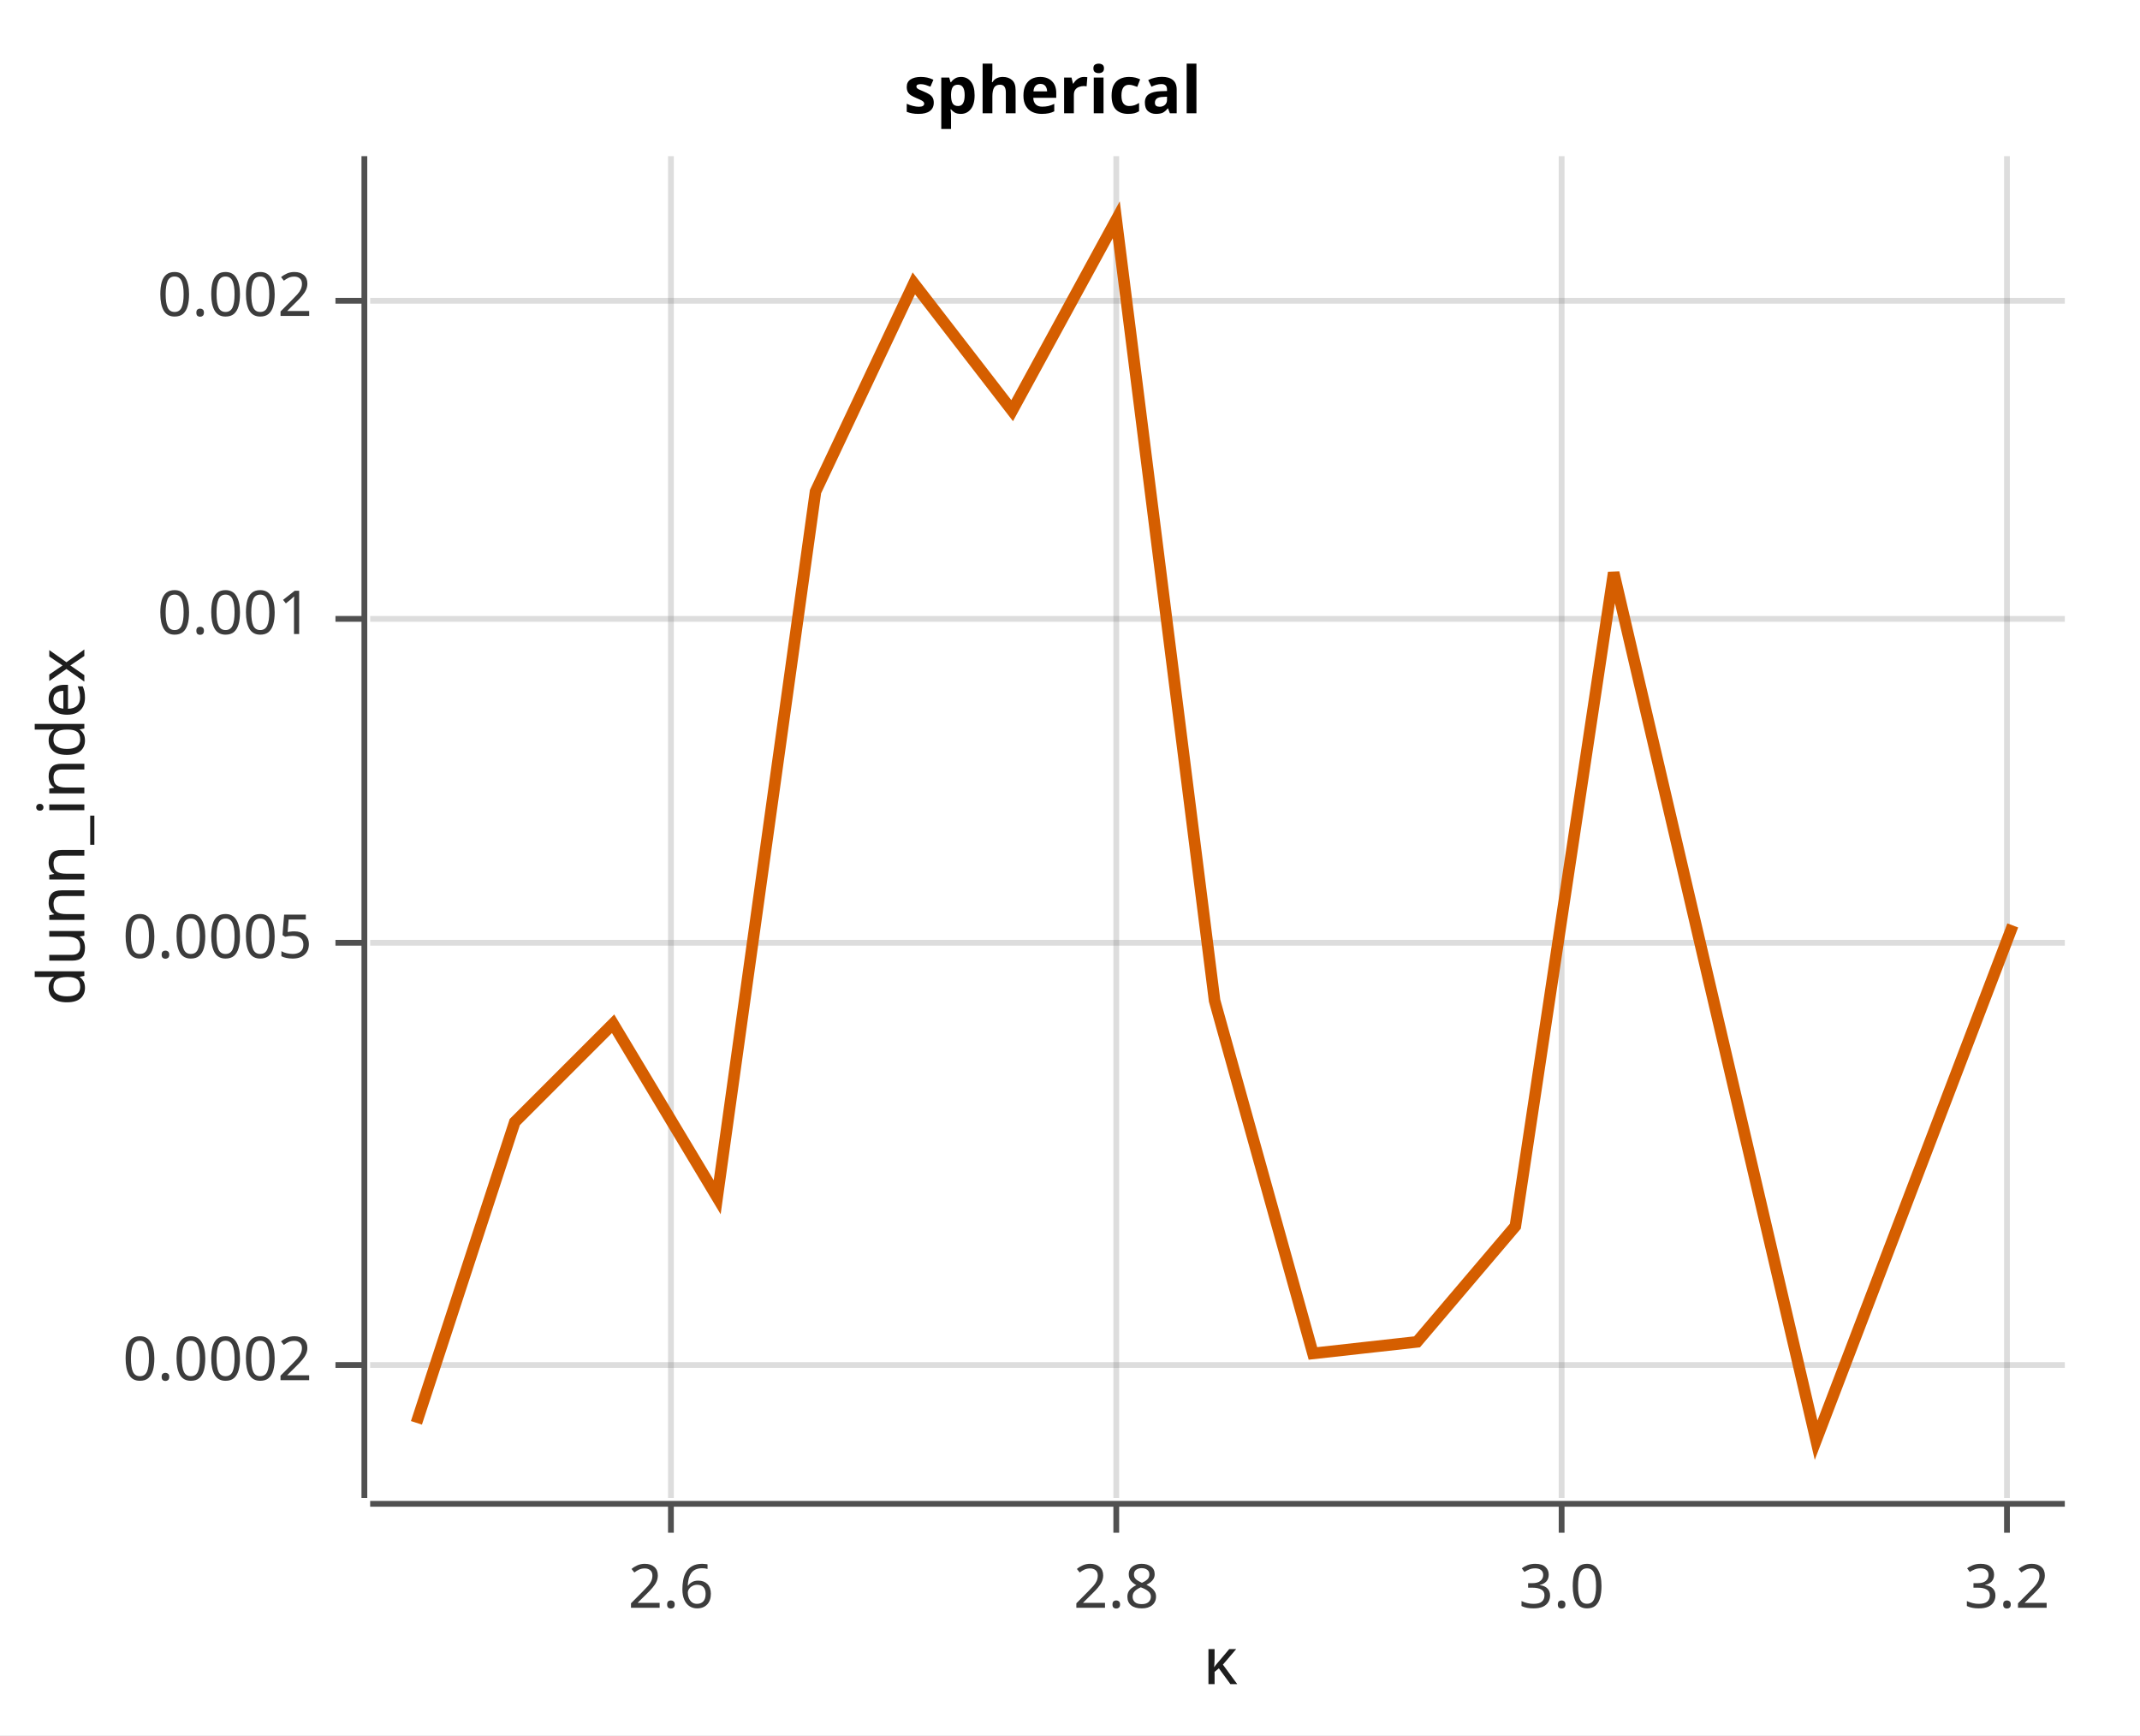
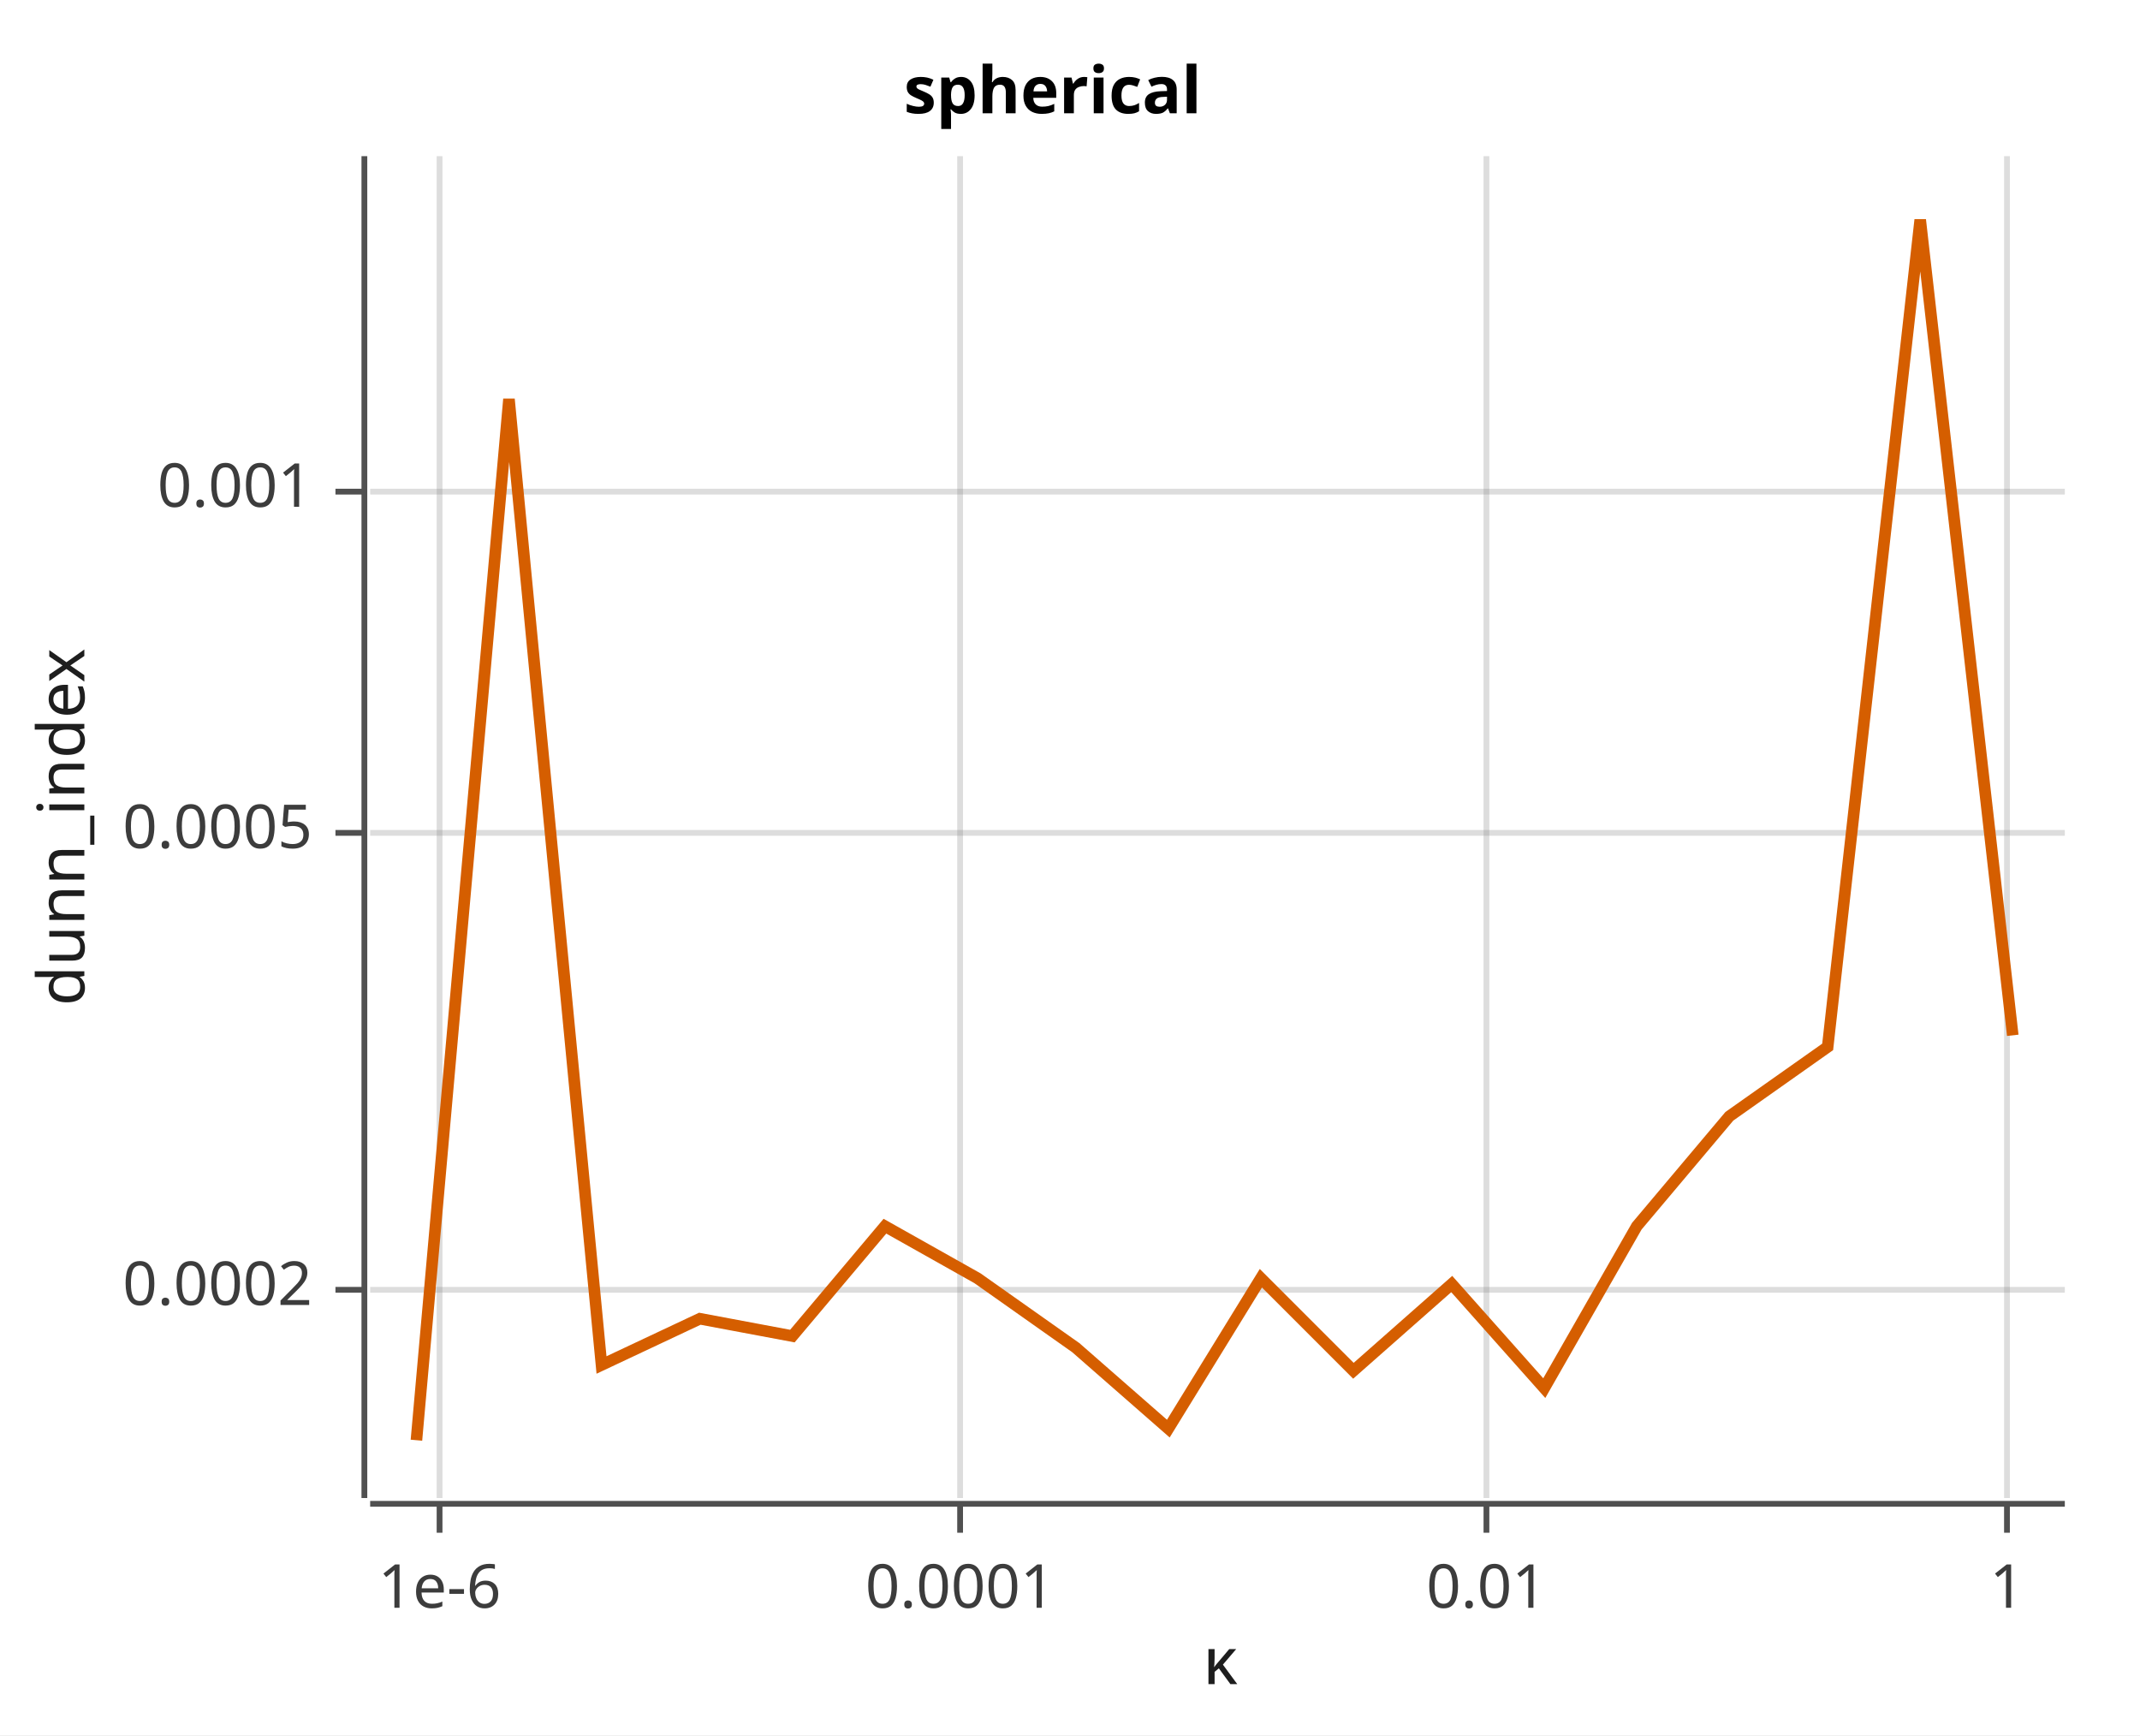
<svg xmlns="http://www.w3.org/2000/svg" width="370" height="300" viewBox="0 0 370 300">
  <rect x="0" y="0" width="370" height="300" opacity="1" fill="#FFFFFF" stroke="none" />
  <text x="182" y="11" dy="0.76em" text-anchor="middle" font-family="sans-serif" font-size="11.29" opacity="1" fill="#000000" font-weight="bold">
spherical
</text>
  <text x="6" y="143" dy="0.76em" text-anchor="middle" font-family="sans-serif" font-size="11.29" opacity="1" fill="#1E1E1E" transform="rotate(270, 6, 143)">
dunn_index
</text>
  <text x="211" y="294" dy="-0.5ex" text-anchor="middle" font-family="sans-serif" font-size="11.29" opacity="1" fill="#1E1E1E">
κ
</text>
-   <line opacity="0.25" stroke="#787878" stroke-width="1" x1="116" y1="259" x2="116" y2="27" />
-   <line opacity="0.25" stroke="#787878" stroke-width="1" x1="193" y1="259" x2="193" y2="27" />
-   <line opacity="0.25" stroke="#787878" stroke-width="1" x1="270" y1="259" x2="270" y2="27" />
+   <line opacity="0.25" stroke="#787878" stroke-width="1" x1="76" y1="259" x2="76" y2="27" />
+   <line opacity="0.25" stroke="#787878" stroke-width="1" x1="166" y1="259" x2="166" y2="27" />
+   <line opacity="0.25" stroke="#787878" stroke-width="1" x1="257" y1="259" x2="257" y2="27" />
  <line opacity="0.25" stroke="#787878" stroke-width="1" x1="347" y1="259" x2="347" y2="27" />
-   <line opacity="0.25" stroke="#787878" stroke-width="1" x1="64" y1="236" x2="357" y2="236" />
-   <line opacity="0.25" stroke="#787878" stroke-width="1" x1="64" y1="163" x2="357" y2="163" />
-   <line opacity="0.25" stroke="#787878" stroke-width="1" x1="64" y1="107" x2="357" y2="107" />
-   <line opacity="0.25" stroke="#787878" stroke-width="1" x1="64" y1="52" x2="357" y2="52" />
+   <line opacity="0.25" stroke="#787878" stroke-width="1" x1="64" y1="223" x2="357" y2="223" />
+   <line opacity="0.25" stroke="#787878" stroke-width="1" x1="64" y1="144" x2="357" y2="144" />
+   <line opacity="0.25" stroke="#787878" stroke-width="1" x1="64" y1="85" x2="357" y2="85" />
  <polyline fill="none" opacity="1" stroke="#505050" stroke-width="1" points="63,27 63,259 " />
-   <text x="54" y="236" dy="0.5ex" text-anchor="end" font-family="sans-serif" font-size="10.484" opacity="1" fill="#3C3C3C">
+   <text x="54" y="223" dy="0.5ex" text-anchor="end" font-family="sans-serif" font-size="10.484" opacity="1" fill="#3C3C3C">
0.0002
</text>
-   <polyline fill="none" opacity="1" stroke="#505050" stroke-width="1" points="58,236 63,236 " />
-   <text x="54" y="163" dy="0.5ex" text-anchor="end" font-family="sans-serif" font-size="10.484" opacity="1" fill="#3C3C3C">
+   <polyline fill="none" opacity="1" stroke="#505050" stroke-width="1" points="58,223 63,223 " />
+   <text x="54" y="144" dy="0.5ex" text-anchor="end" font-family="sans-serif" font-size="10.484" opacity="1" fill="#3C3C3C">
0.0005
</text>
-   <polyline fill="none" opacity="1" stroke="#505050" stroke-width="1" points="58,163 63,163 " />
-   <text x="54" y="107" dy="0.5ex" text-anchor="end" font-family="sans-serif" font-size="10.484" opacity="1" fill="#3C3C3C">
+   <polyline fill="none" opacity="1" stroke="#505050" stroke-width="1" points="58,144 63,144 " />
+   <text x="54" y="85" dy="0.5ex" text-anchor="end" font-family="sans-serif" font-size="10.484" opacity="1" fill="#3C3C3C">
0.001
</text>
-   <polyline fill="none" opacity="1" stroke="#505050" stroke-width="1" points="58,107 63,107 " />
-   <text x="54" y="52" dy="0.5ex" text-anchor="end" font-family="sans-serif" font-size="10.484" opacity="1" fill="#3C3C3C">
- 0.002
+   <polyline fill="none" opacity="1" stroke="#505050" stroke-width="1" points="58,85 63,85 " />
+   <polyline fill="none" opacity="1" stroke="#505050" stroke-width="1" points="64,260 357,260 " />
+   <text x="76" y="270" dy="0.76em" text-anchor="middle" font-family="sans-serif" font-size="10.484" opacity="1" fill="#3C3C3C">
+ 1e-6
</text>
-   <polyline fill="none" opacity="1" stroke="#505050" stroke-width="1" points="58,52 63,52 " />
-   <polyline fill="none" opacity="1" stroke="#505050" stroke-width="1" points="64,260 357,260 " />
-   <text x="116" y="270" dy="0.76em" text-anchor="middle" font-family="sans-serif" font-size="10.484" opacity="1" fill="#3C3C3C">
- 2.6
+   <polyline fill="none" opacity="1" stroke="#505050" stroke-width="1" points="76,260 76,265 " />
+   <text x="166" y="270" dy="0.76em" text-anchor="middle" font-family="sans-serif" font-size="10.484" opacity="1" fill="#3C3C3C">
+ 0.0001
</text>
-   <polyline fill="none" opacity="1" stroke="#505050" stroke-width="1" points="116,260 116,265 " />
-   <text x="193" y="270" dy="0.76em" text-anchor="middle" font-family="sans-serif" font-size="10.484" opacity="1" fill="#3C3C3C">
- 2.8
+   <polyline fill="none" opacity="1" stroke="#505050" stroke-width="1" points="166,260 166,265 " />
+   <text x="257" y="270" dy="0.76em" text-anchor="middle" font-family="sans-serif" font-size="10.484" opacity="1" fill="#3C3C3C">
+ 0.01
</text>
-   <polyline fill="none" opacity="1" stroke="#505050" stroke-width="1" points="193,260 193,265 " />
-   <text x="270" y="270" dy="0.76em" text-anchor="middle" font-family="sans-serif" font-size="10.484" opacity="1" fill="#3C3C3C">
- 3.0
- </text>
-   <polyline fill="none" opacity="1" stroke="#505050" stroke-width="1" points="270,260 270,265 " />
+   <polyline fill="none" opacity="1" stroke="#505050" stroke-width="1" points="257,260 257,265 " />
  <text x="347" y="270" dy="0.76em" text-anchor="middle" font-family="sans-serif" font-size="10.484" opacity="1" fill="#3C3C3C">
- 3.2
+ 1
</text>
  <polyline fill="none" opacity="1" stroke="#505050" stroke-width="1" points="347,260 347,265 " />
-   <polyline fill="none" opacity="1" stroke="#D55E00" stroke-width="2" points="72,246 89,194 106,177 124,207 141,85 158,49 175,71 193,38 210,173 227,234 245,232 262,212 279,99 314,249 348,160 " />
+   <polyline fill="none" opacity="1" stroke="#D55E00" stroke-width="2" points="72,249 88,69 104,236 121,228 137,231 153,212 169,221 186,233 202,247 218,221 234,237 251,222 267,240 283,212 299,193 316,181 332,38 348,179 " />
</svg>
